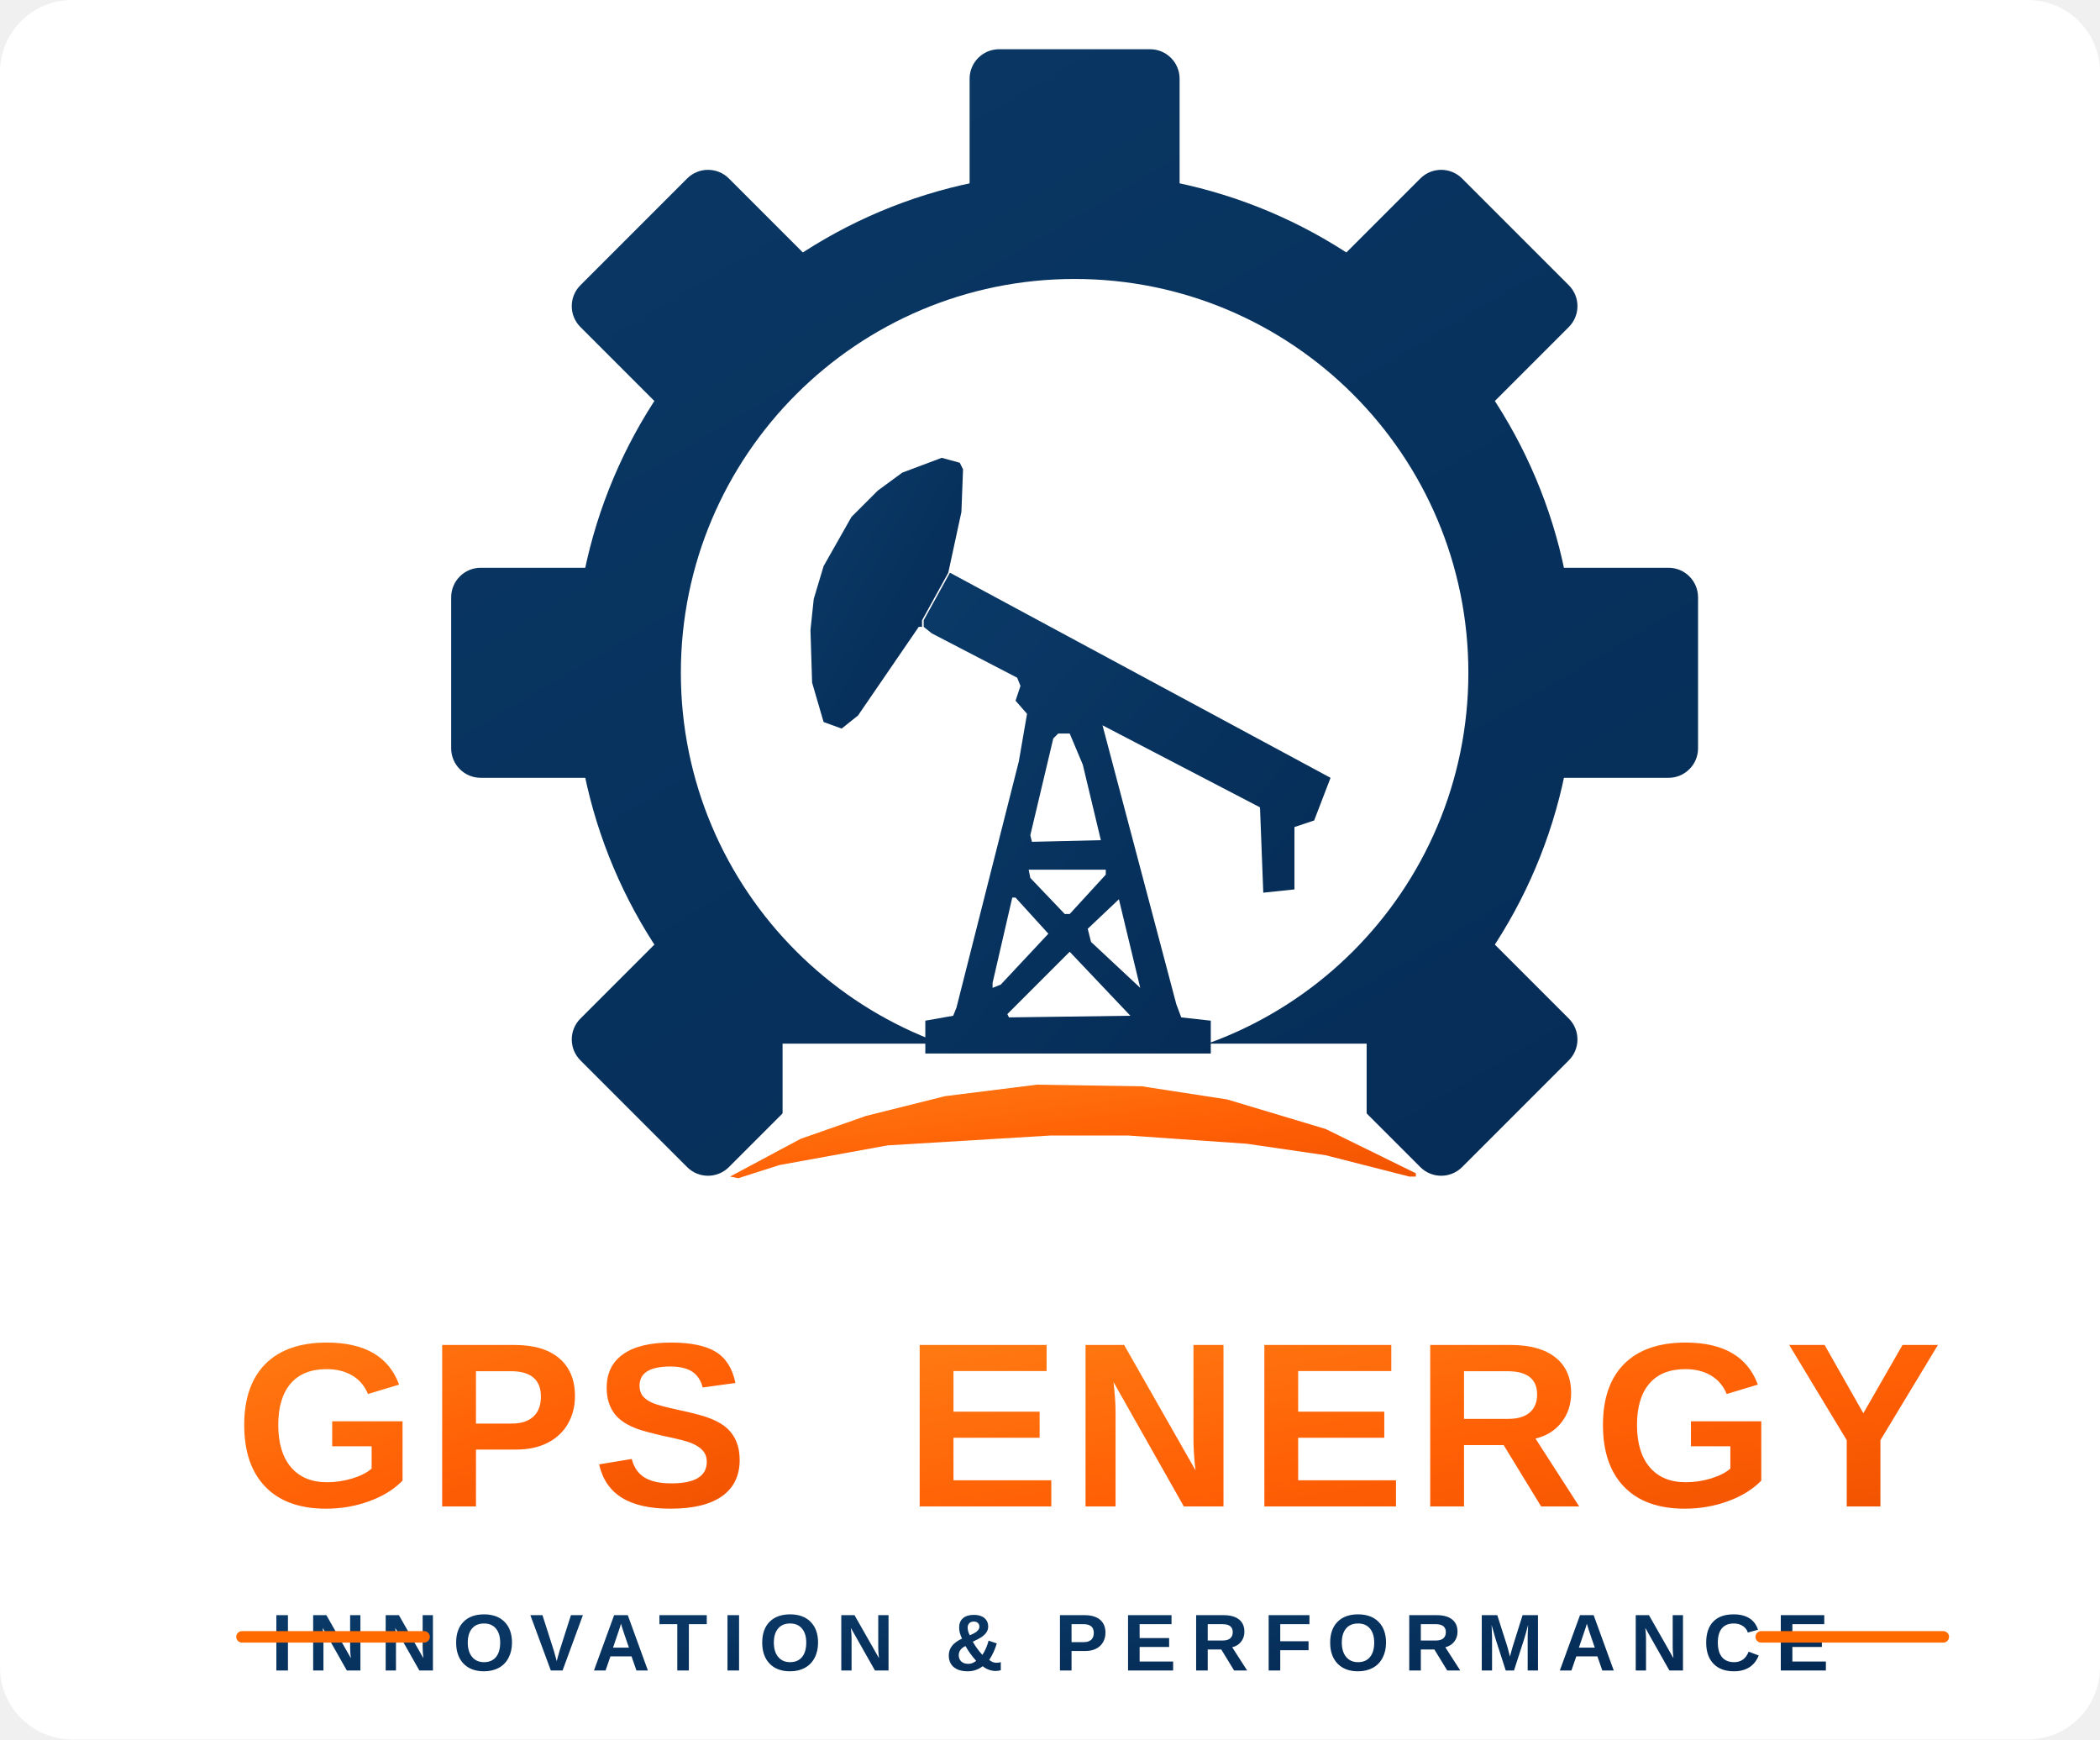
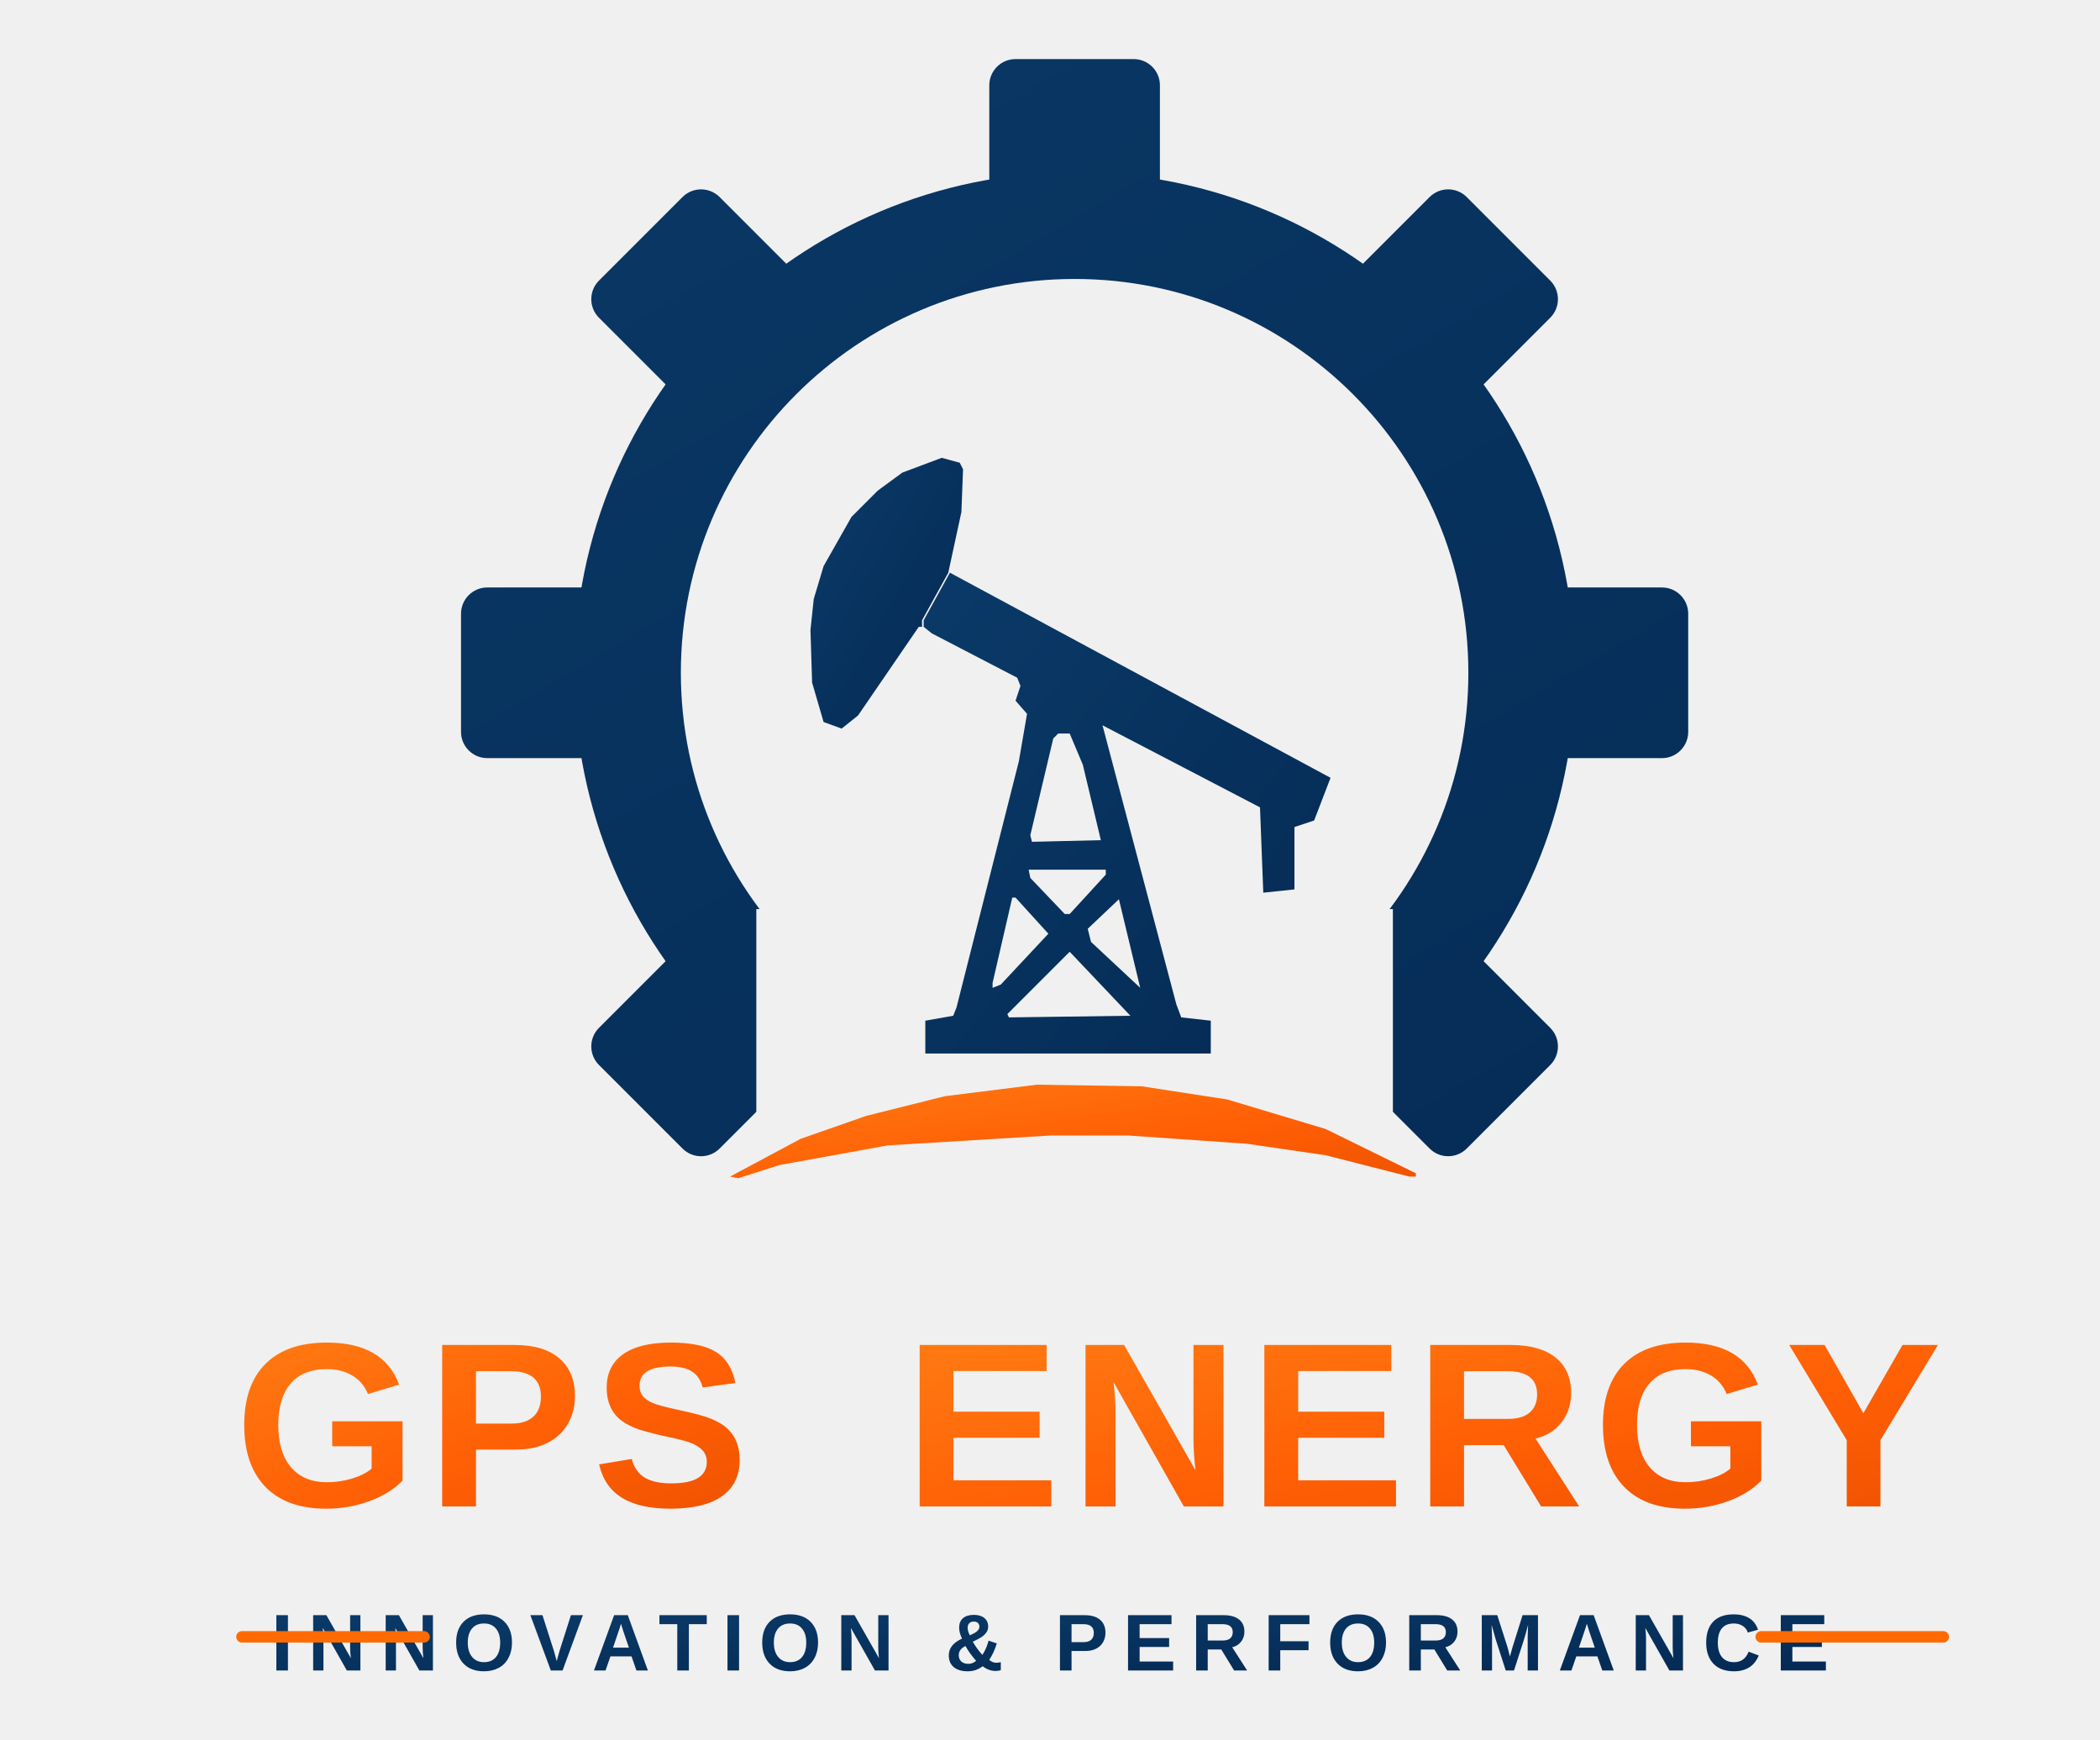
<svg xmlns="http://www.w3.org/2000/svg" viewBox="0 0 1280 1060" width="1280" height="1060" role="img" aria-label="GPS Energy">
-   <rect id="gps-logo-background" width="1280" height="1060" rx="44" fill="#ffffff" />
+   <rect id="gps-logo-background" width="1280" height="1060" rx="44" fill="none" />
  <defs>
    <linearGradient id="gps-navy" x1="0" x2="1" y1="0" y2="1">
      <stop offset="0" stop-color="#0b3a68" />
      <stop offset="1" stop-color="#042a54" />
    </linearGradient>
    <linearGradient id="gps-orange" x1="0" x2="1" y1="0" y2="1">
      <stop offset="0" stop-color="#ff7a12" />
      <stop offset=".58" stop-color="#ff5f05" />
      <stop offset="1" stop-color="#f05300" />
    </linearGradient>
    <mask id="gps-gear-mask">
      <rect width="1280" height="1191" fill="#000" />
      <g fill="#fff" transform="translate(655 410)">
        <circle r="305" />
-         <rect x="-64" y="-380" width="128" height="126" rx="18" />
-         <rect x="-64" y="-380" width="128" height="126" rx="18" transform="rotate(45)" />
-         <rect x="-64" y="-380" width="128" height="126" rx="18" transform="rotate(-45)" />
-         <rect x="-64" y="-380" width="128" height="126" rx="18" transform="rotate(90)" />
-         <rect x="-64" y="-380" width="128" height="126" rx="18" transform="rotate(-90)" />
-         <rect x="-64" y="-380" width="128" height="126" rx="18" transform="rotate(135)" />
-         <rect x="-64" y="-380" width="128" height="126" rx="18" transform="rotate(-135)" />
+         <rect x="-52" y="-374" width="104" height="118" rx="16" />
+         <rect x="-52" y="-374" width="104" height="118" rx="16" transform="rotate(45)" />
+         <rect x="-52" y="-374" width="104" height="118" rx="16" transform="rotate(-45)" />
+         <rect x="-52" y="-374" width="104" height="118" rx="16" transform="rotate(90)" />
+         <rect x="-52" y="-374" width="104" height="118" rx="16" transform="rotate(-90)" />
+         <rect x="-52" y="-374" width="104" height="118" rx="16" transform="rotate(135)" />
+         <rect x="-52" y="-374" width="104" height="118" rx="16" transform="rotate(-135)" />
      </g>
      <circle cx="655" cy="410" r="240" fill="#000" />
-       <path fill="#000" d="M477 636h356v107H477z" />
+       <path fill="#000" d="M461 554h388v191H461z" />
    </mask>
  </defs>
  <g>
    <rect width="1280" height="760" fill="url(#gps-navy)" mask="url(#gps-gear-mask)" />
    <path fill="url(#gps-navy)" fill-rule="evenodd" d="M563 378 L579 349 L811 474 L801 500 L789 504 L789 542 L770 544 L768 492 L672 442 L717 612 L720 620 L738 622 L738 642 L564 642 L564 622 L581 619 L583 614 L621 464 L626 435 L619 427 L622 418 L620 413 L568 386 L563 382 Z          M605 599 L605 602 L610 600 L639 569 L619 547 L617 547 Z          M614 618 L615 620 L689 619 L652 580 Z          M627 530 L628 535 L649 557 L652 557 L674 533 L674 530 Z          M628 509 L629 513 L671 512 L660 466 L652 447 L645 447 L642 450 Z          M663 566 L665 574 L695 602 L682 548 Z" />
    <path fill="url(#gps-navy)" fill-rule="evenodd" d="M494 384 L496 365 L502 345 L519 315 L535 299 L550 288 L574 279 L585 282 L587 286 L586 312 L578 349 L562 378 L562 382 L560 382 L523 436 L513 444 L502 440 L495 416 Z" />
  </g>
  <g>
    <path fill="url(#gps-orange)" fill-rule="evenodd" d="M445 717 L488 694 L528 680 L576 668 L632 661 L696 662 L748 670 L808 688 L863 715 L863 717 L859 717 L808 704 L760 697 L688 692 L640 692 L541 698 L475 710 L450 718 Z" />
  </g>
  <g font-family="Eurostile Extended, Microgramma D Extended, BankGothic Md BT, Arial Black, Arial, sans-serif" font-weight="900" letter-spacing=".04em">
    <text x="143" y="918" fill="url(#gps-orange)" font-size="143" textLength="330" lengthAdjust="spacingAndGlyphs">GPS</text>
    <text x="551" y="918" fill="url(#gps-orange)" font-size="143" textLength="650" lengthAdjust="spacingAndGlyphs">ENERGY</text>
  </g>
  <g>
    <text x="640" y="1018" fill="url(#gps-navy)" font-family="Eurostile Extended, Microgramma D Extended, BankGothic Md BT, Arial Black, Arial, sans-serif" font-size="49" font-weight="800" letter-spacing=".18em" text-anchor="middle" textLength="750" lengthAdjust="spacingAndGlyphs">INNOVATION &amp; PERFORMANCE</text>
  </g>
  <g fill="#ff6b00">
    <rect x="144" y="994" width="118" height="7" rx="3.5" />
    <rect x="1070" y="994" width="118" height="7" rx="3.5" />
  </g>
</svg>
